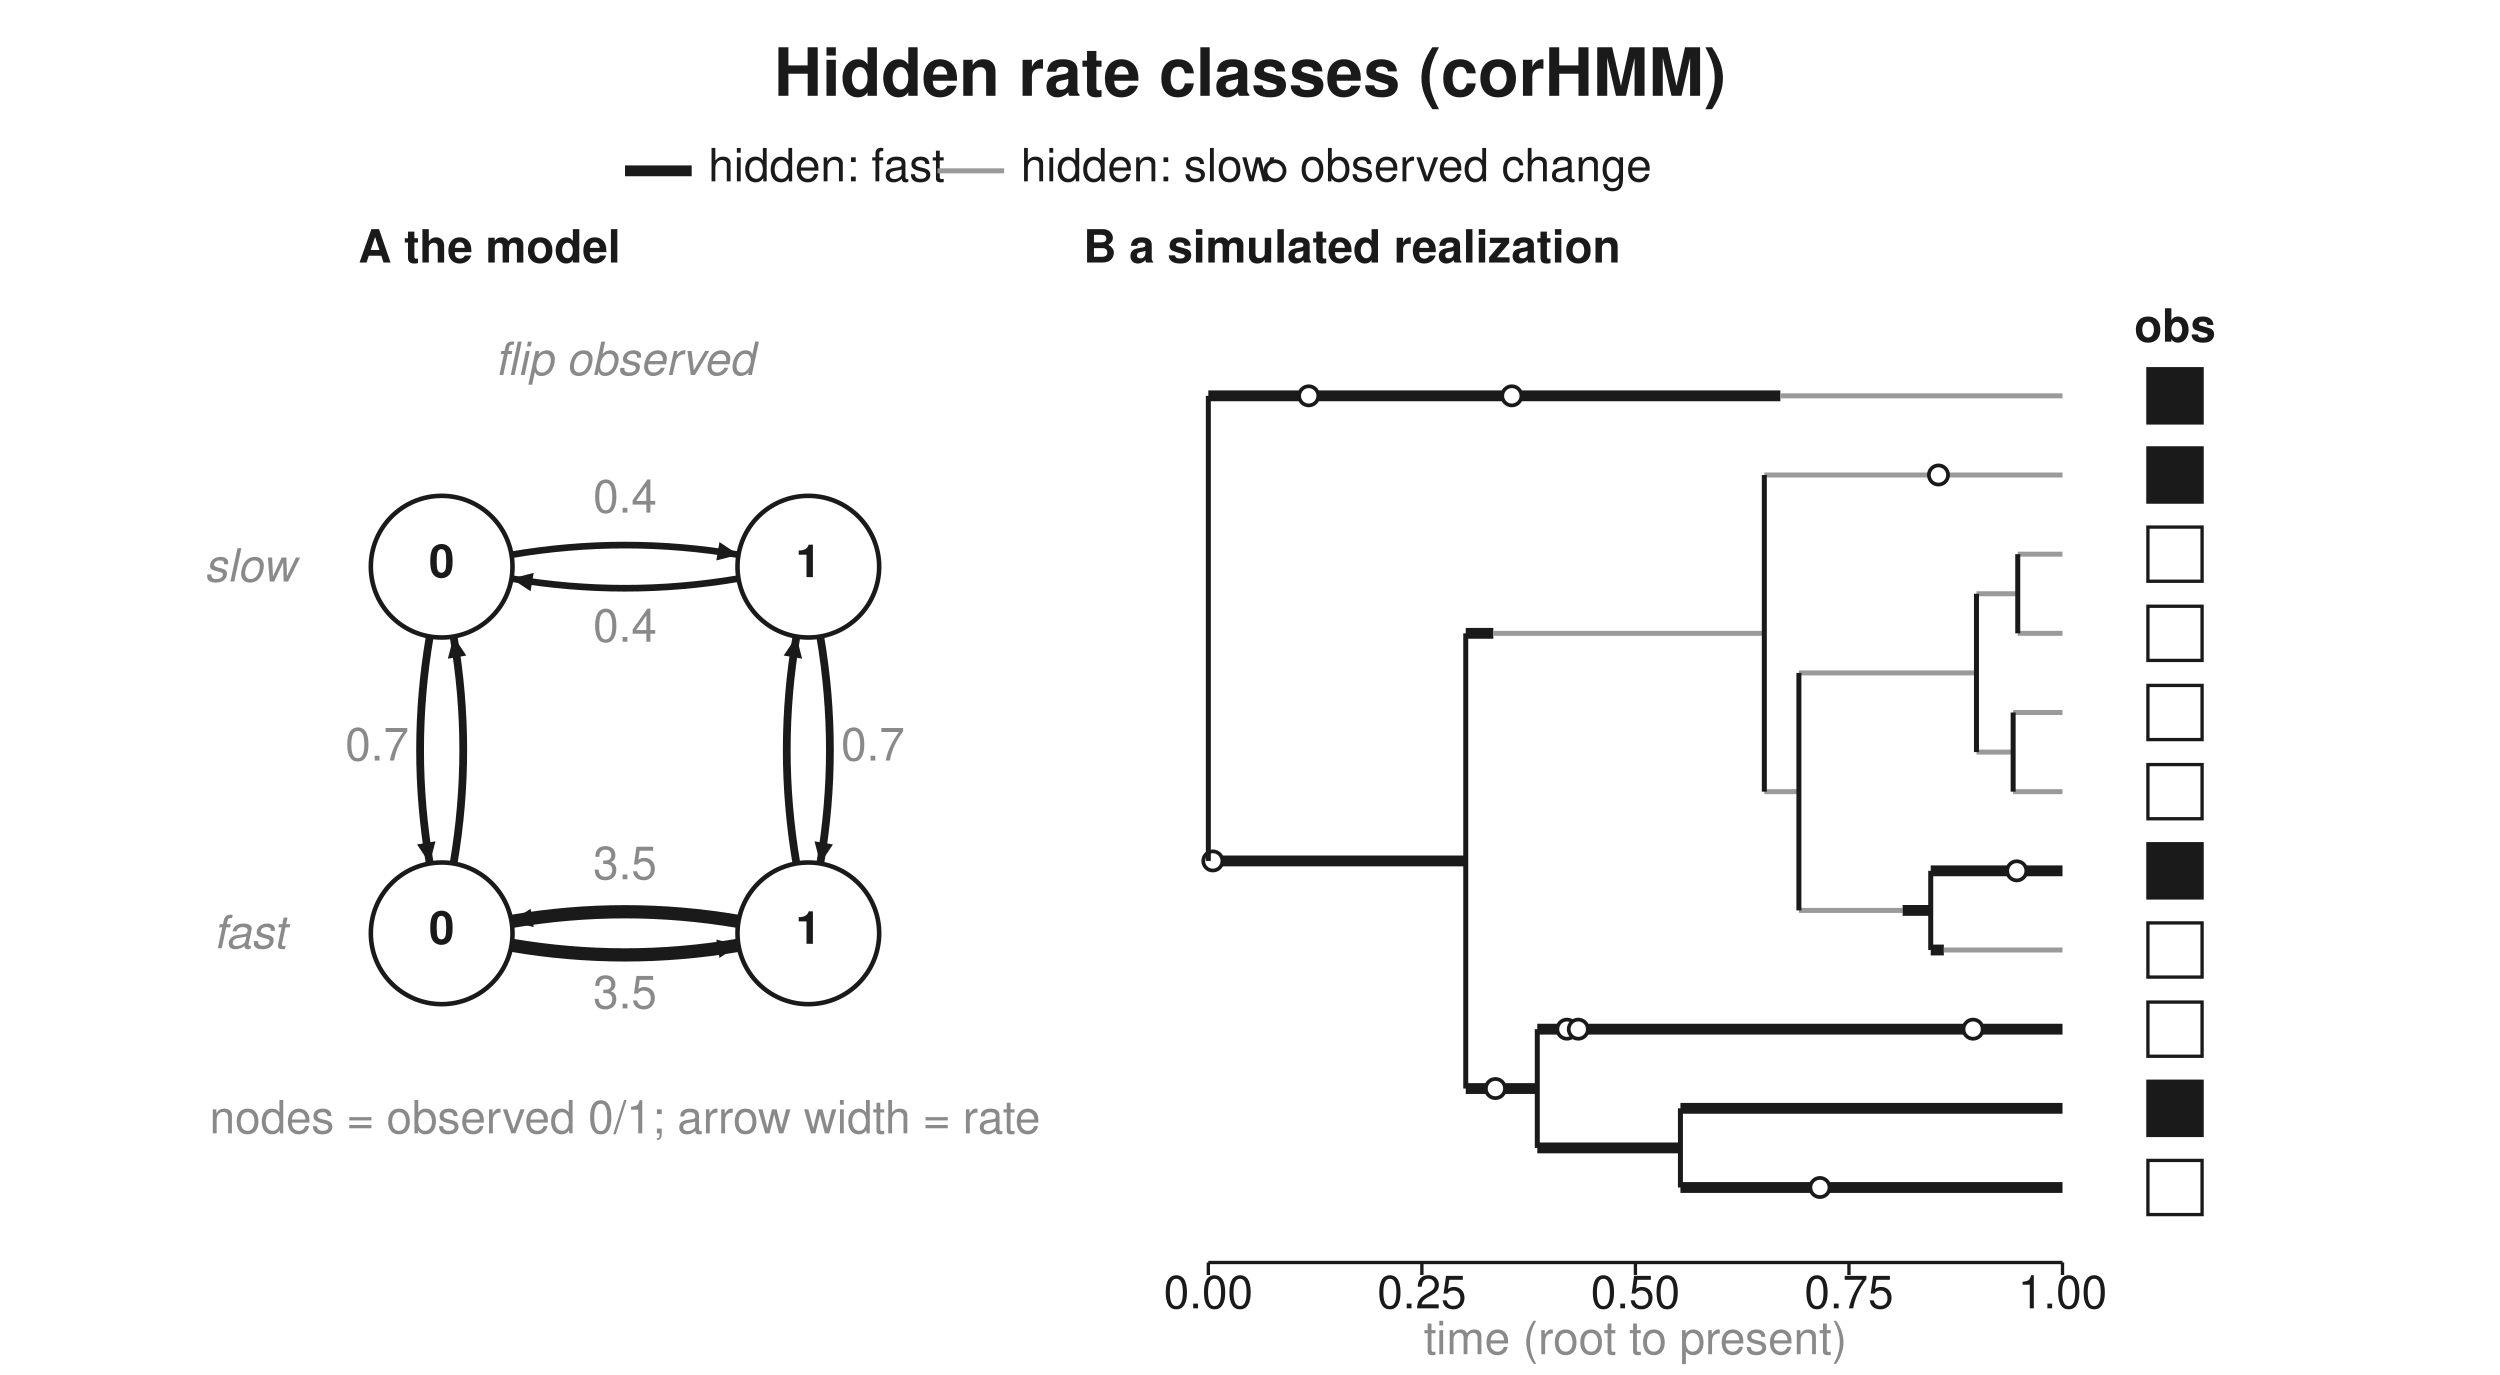
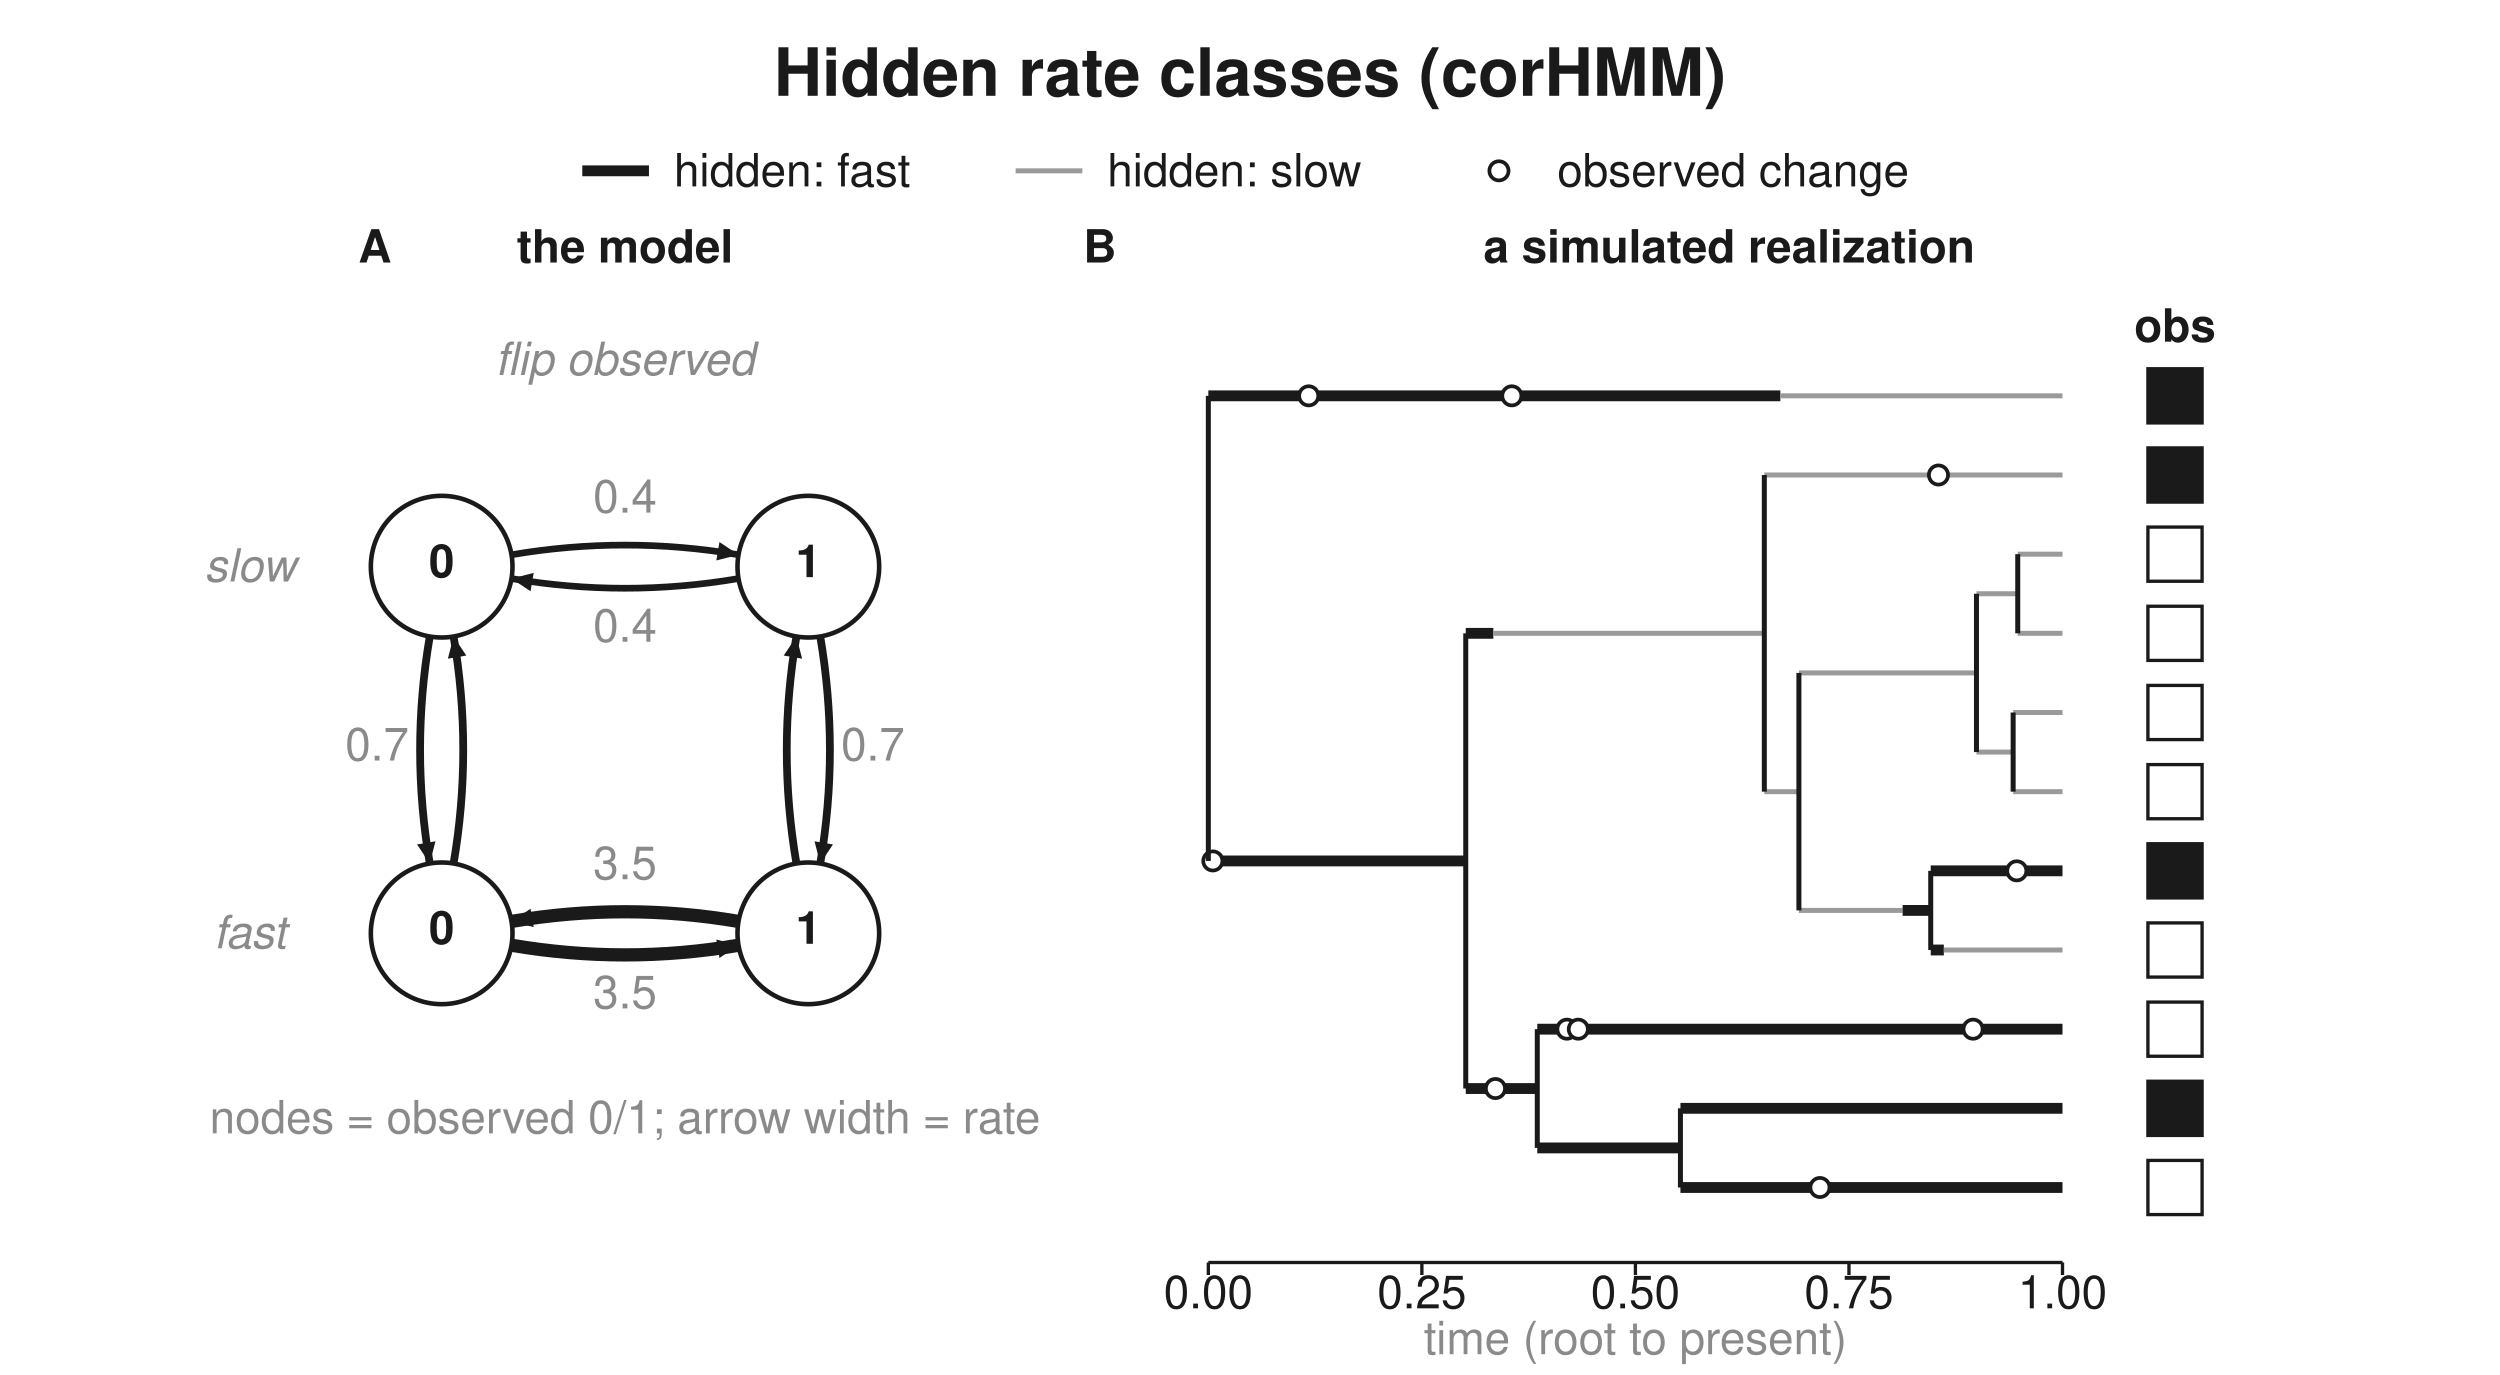
<svg xmlns="http://www.w3.org/2000/svg" width="1200" height="660" viewBox="0 0 1200 660">
  <defs>
</defs>
  <rect x="0" y="0" width="1200" height="660" fill="white" />
  <text x="600.0" y="46" font-size="32" font-family="Helvetica" text-anchor="middle" font-weight="bold" fill="#1a1a1a">Hidden rate classes (corHMM)</text>
-   <path d="M300.0,82 L332.0,82" stroke="#1a1a1a" stroke-width="5.2" />
-   <text x="340.0" y="82" font-size="22" font-family="Helvetica" text-anchor="start" dominant-baseline="central" fill="#1a1a1a">hidden: fast</text>
-   <path d="M450.0,82 L482.0,82" stroke="#9a9a9a" stroke-width="2.4" />
-   <text x="490.0" y="82" font-size="22" font-family="Helvetica" text-anchor="start" dominant-baseline="central" fill="#1a1a1a">hidden: slow</text>
-   <circle cx="612.0" cy="82" r="4.6" fill="white" stroke="#1a1a1a" stroke-width="1.8" />
-   <text x="624.0" y="82" font-size="22" font-family="Helvetica" text-anchor="start" dominant-baseline="central" fill="#1a1a1a">observed change</text>
-   <text x="172" y="126" font-size="22" font-family="Helvetica" text-anchor="start" fill="#1a1a1a" font-weight="bold">A   the model</text>
+   <path d="M279.5,82 L311.5,82" stroke="#1a1a1a" stroke-width="5.2" />
+   <text x="323.5" y="89.48" font-size="22" font-family="Helvetica" text-anchor="start" fill="#1a1a1a">hidden: fast</text>
+   <path d="M487.5,82 L519.5,82" stroke="#9a9a9a" stroke-width="2.4" />
+   <text x="531.5" y="89.48" font-size="22" font-family="Helvetica" text-anchor="start" fill="#1a1a1a">hidden: slow</text>
+   <circle cx="719.5" cy="82" r="4.6" fill="white" stroke="#1a1a1a" stroke-width="1.8" />
+   <text x="747.5" y="89.48" font-size="22" font-family="Helvetica" text-anchor="start" fill="#1a1a1a">observed change</text>
+   <text x="172" y="126" font-size="22" font-family="Helvetica" text-anchor="start" fill="#1a1a1a" font-weight="bold">A</text>
+   <text x="300.0" y="126" font-size="22" font-family="Helvetica" text-anchor="middle" fill="#1a1a1a" font-weight="bold">the model</text>
  <path d="M245.517,266.287 Q300.0,257.0,354.483,266.287" fill="none" stroke="#1a1a1a" stroke-width="3.21" stroke-linecap="round" />
  <path d="M354.483,266.287 L343.829,269.021 L345.336,260.178 Z" fill="#1a1a1a" />
  <text x="300.0" y="241.0" font-size="22" font-family="Helvetica" text-anchor="middle" dominant-baseline="central" fill="#8a8a8a">0.4</text>
  <path d="M354.483,277.713 Q300.0,287.0,245.517,277.713" fill="none" stroke="#1a1a1a" stroke-width="3.21" stroke-linecap="round" />
  <path d="M245.517,277.713 L256.171,274.979 L254.664,283.822 Z" fill="#1a1a1a" />
  <text x="300.0" y="303.0" font-size="22" font-family="Helvetica" text-anchor="middle" dominant-baseline="central" fill="#8a8a8a">0.4</text>
  <path d="M245.517,453.713 Q300.0,463.0,354.483,453.713" fill="none" stroke="#1a1a1a" stroke-width="6.362" stroke-linecap="round" />
  <path d="M354.483,453.713 L345.336,459.822 L343.829,450.979 Z" fill="#1a1a1a" />
  <text x="300.0" y="479.0" font-size="22" font-family="Helvetica" text-anchor="middle" dominant-baseline="central" fill="#8a8a8a">3.5</text>
  <path d="M354.483,442.287 Q300.0,433.0,245.517,442.287" fill="none" stroke="#1a1a1a" stroke-width="6.362" stroke-linecap="round" />
  <path d="M245.517,442.287 L254.664,436.178 L256.171,445.021 Z" fill="#1a1a1a" />
  <text x="300.0" y="417.0" font-size="22" font-family="Helvetica" text-anchor="middle" dominant-baseline="central" fill="#8a8a8a">3.5</text>
  <path d="M206.287,305.517 Q197.0,360.0,206.287,414.483" fill="none" stroke="#1a1a1a" stroke-width="3.73" stroke-linecap="round" />
  <path d="M206.287,414.483 L200.178,405.336 L209.021,403.829 Z" fill="#1a1a1a" />
  <text x="181.0" y="360.0" font-size="22" font-family="Helvetica" text-anchor="middle" dominant-baseline="central" fill="#8a8a8a">0.7</text>
  <path d="M217.713,414.483 Q227.0,360.0,217.713,305.517" fill="none" stroke="#1a1a1a" stroke-width="3.73" stroke-linecap="round" />
  <path d="M217.713,305.517 L223.822,314.664 L214.979,316.171 Z" fill="#1a1a1a" />
  <path d="M393.713,305.517 Q403.0,360.0,393.713,414.483" fill="none" stroke="#1a1a1a" stroke-width="3.73" stroke-linecap="round" />
  <path d="M393.713,414.483 L390.979,403.829 L399.822,405.336 Z" fill="#1a1a1a" />
  <text x="419.0" y="360.0" font-size="22" font-family="Helvetica" text-anchor="middle" dominant-baseline="central" fill="#8a8a8a">0.7</text>
  <path d="M382.287,414.483 Q373.0,360.0,382.287,305.517" fill="none" stroke="#1a1a1a" stroke-width="3.73" stroke-linecap="round" />
  <path d="M382.287,305.517 L385.021,316.171 L376.178,314.664 Z" fill="#1a1a1a" />
  <circle cx="212" cy="272" r="34" fill="white" stroke="#1a1a1a" stroke-width="2.2" />
  <text x="212" y="272" font-size="22" font-family="Helvetica" text-anchor="middle" dominant-baseline="central" fill="#1a1a1a" font-weight="bold">0</text>
  <circle cx="388" cy="272" r="34" fill="white" stroke="#1a1a1a" stroke-width="2.2" />
  <text x="388" y="272" font-size="22" font-family="Helvetica" text-anchor="middle" dominant-baseline="central" fill="#1a1a1a" font-weight="bold">1</text>
  <circle cx="212" cy="448" r="34" fill="white" stroke="#1a1a1a" stroke-width="2.2" />
  <text x="212" y="448" font-size="22" font-family="Helvetica" text-anchor="middle" dominant-baseline="central" fill="#1a1a1a" font-weight="bold">0</text>
  <circle cx="388" cy="448" r="34" fill="white" stroke="#1a1a1a" stroke-width="2.2" />
  <text x="388" y="448" font-size="22" font-family="Helvetica" text-anchor="middle" dominant-baseline="central" fill="#1a1a1a" font-weight="bold">1</text>
  <text x="120" y="272" font-size="22" font-family="Helvetica" text-anchor="middle" dominant-baseline="central" fill="#8a8a8a" font-style="italic">slow</text>
  <text x="120" y="448" font-size="22" font-family="Helvetica" text-anchor="middle" dominant-baseline="central" fill="#8a8a8a" font-style="italic">fast</text>
  <text x="300.0" y="180" font-size="22" font-family="Helvetica" text-anchor="middle" fill="#8a8a8a" font-style="italic">flip observed</text>
  <text x="300.0" y="544" font-size="22" font-family="Helvetica" text-anchor="middle" fill="#8a8a8a">nodes = observed 0/1;  arrow width = rate</text>
-   <text x="520" y="126" font-size="22" font-family="Helvetica" text-anchor="start" fill="#1a1a1a" font-weight="bold">B   a simulated realization</text>
+   <text x="520" y="126" font-size="22" font-family="Helvetica" text-anchor="start" fill="#1a1a1a" font-weight="bold">B</text>
+   <text x="830.0" y="126" font-size="22" font-family="Helvetica" text-anchor="middle" fill="#1a1a1a" font-weight="bold">a simulated realization</text>
  <path d="M580.0,190.0 L854.576,190.0" stroke="#1a1a1a" stroke-width="5.2" stroke-linecap="butt" />
  <path d="M854.576,190.0 L990.0,190.0" stroke="#9a9a9a" stroke-width="2.4" stroke-linecap="butt" />
  <circle cx="628.184" cy="190.0" r="4.6" fill="white" stroke="#1a1a1a" stroke-width="1.8" />
  <circle cx="725.679" cy="190.0" r="4.6" fill="white" stroke="#1a1a1a" stroke-width="1.8" />
  <path d="M580.0,413.25 L703.558,413.25" stroke="#1a1a1a" stroke-width="5.2" stroke-linecap="butt" />
  <circle cx="582.159" cy="413.25" r="4.6" fill="white" stroke="#1a1a1a" stroke-width="1.8" />
  <path d="M703.558,304.0 L716.795,304.0" stroke="#1a1a1a" stroke-width="5.2" stroke-linecap="butt" />
  <path d="M716.795,304.0 L846.874,304.0" stroke="#9a9a9a" stroke-width="2.4" stroke-linecap="butt" />
  <path d="M703.558,522.5 L737.894,522.5" stroke="#1a1a1a" stroke-width="5.2" stroke-linecap="butt" />
  <circle cx="717.81" cy="522.5" r="4.6" fill="white" stroke="#1a1a1a" stroke-width="1.8" />
  <path d="M846.874,228.0 L990.0,228.0" stroke="#9a9a9a" stroke-width="2.4" stroke-linecap="butt" />
  <circle cx="930.466" cy="228.0" r="4.6" fill="white" stroke="#1a1a1a" stroke-width="1.8" />
  <path d="M846.874,380.0 L863.474,380.0" stroke="#9a9a9a" stroke-width="2.4" stroke-linecap="butt" />
  <path d="M737.894,494.0 L990.0,494.0" stroke="#1a1a1a" stroke-width="5.2" stroke-linecap="butt" />
  <circle cx="752.122" cy="494.0" r="4.6" fill="white" stroke="#1a1a1a" stroke-width="1.8" />
  <circle cx="757.577" cy="494.0" r="4.6" fill="white" stroke="#1a1a1a" stroke-width="1.8" />
  <circle cx="947.077" cy="494.0" r="4.6" fill="white" stroke="#1a1a1a" stroke-width="1.8" />
  <path d="M737.894,551.0 L806.604,551.0" stroke="#1a1a1a" stroke-width="5.2" stroke-linecap="butt" />
  <path d="M863.474,323.0 L948.706,323.0" stroke="#9a9a9a" stroke-width="2.4" stroke-linecap="butt" />
  <path d="M863.474,437.0 L913.272,437.0" stroke="#9a9a9a" stroke-width="2.4" stroke-linecap="butt" />
  <path d="M913.272,437.0 L926.751,437.0" stroke="#1a1a1a" stroke-width="5.2" stroke-linecap="butt" />
  <path d="M806.604,532.0 L990.0,532.0" stroke="#1a1a1a" stroke-width="5.2" stroke-linecap="butt" />
  <path d="M806.604,570.0 L990.0,570.0" stroke="#1a1a1a" stroke-width="5.2" stroke-linecap="butt" />
  <circle cx="873.569" cy="570.0" r="4.6" fill="white" stroke="#1a1a1a" stroke-width="1.8" />
  <path d="M948.706,285.0 L968.518,285.0" stroke="#9a9a9a" stroke-width="2.4" stroke-linecap="butt" />
  <path d="M948.706,361.0 L966.31,361.0" stroke="#9a9a9a" stroke-width="2.4" stroke-linecap="butt" />
  <path d="M926.751,418.0 L990.0,418.0" stroke="#1a1a1a" stroke-width="5.2" stroke-linecap="butt" />
  <circle cx="968.053" cy="418.0" r="4.6" fill="white" stroke="#1a1a1a" stroke-width="1.8" />
  <path d="M926.751,456.0 L933.043,456.0" stroke="#1a1a1a" stroke-width="5.2" stroke-linecap="butt" />
  <path d="M933.043,456.0 L990.0,456.0" stroke="#9a9a9a" stroke-width="2.4" stroke-linecap="butt" />
  <path d="M968.518,266.0 L990.0,266.0" stroke="#9a9a9a" stroke-width="2.4" stroke-linecap="butt" />
  <path d="M968.518,304.0 L990.0,304.0" stroke="#9a9a9a" stroke-width="2.4" stroke-linecap="butt" />
  <path d="M966.31,342.0 L990.0,342.0" stroke="#9a9a9a" stroke-width="2.4" stroke-linecap="butt" />
  <path d="M966.31,380.0 L990.0,380.0" stroke="#9a9a9a" stroke-width="2.4" stroke-linecap="butt" />
  <path d="M968.518,266.0 L968.518,304.0" stroke="#1a1a1a" stroke-width="2.4" />
  <path d="M966.31,342.0 L966.31,380.0" stroke="#1a1a1a" stroke-width="2.4" />
  <path d="M948.706,285.0 L948.706,361.0" stroke="#1a1a1a" stroke-width="2.4" />
  <path d="M926.751,418.0 L926.751,456.0" stroke="#1a1a1a" stroke-width="2.4" />
  <path d="M863.474,323.0 L863.474,437.0" stroke="#1a1a1a" stroke-width="2.4" />
  <path d="M846.874,228.0 L846.874,380.0" stroke="#1a1a1a" stroke-width="2.4" />
  <path d="M806.604,532.0 L806.604,570.0" stroke="#1a1a1a" stroke-width="2.4" />
  <path d="M737.894,494.0 L737.894,551.0" stroke="#1a1a1a" stroke-width="2.4" />
  <path d="M703.558,304.0 L703.558,522.5" stroke="#1a1a1a" stroke-width="2.4" />
  <path d="M580.0,190.0 L580.0,413.25" stroke="#1a1a1a" stroke-width="2.4" />
  <text x="1044" y="164" font-size="22" font-family="Helvetica" text-anchor="middle" fill="#1a1a1a" font-weight="bold">obs</text>
  <rect x="1031" y="177.0" width="26" height="26" fill="#1a1a1a" stroke="#1a1a1a" stroke-width="1.6" />
  <rect x="1031" y="215.0" width="26" height="26" fill="#1a1a1a" stroke="#1a1a1a" stroke-width="1.6" />
  <rect x="1031" y="253.0" width="26" height="26" fill="white" stroke="#1a1a1a" stroke-width="1.6" />
  <rect x="1031" y="291.0" width="26" height="26" fill="white" stroke="#1a1a1a" stroke-width="1.6" />
  <rect x="1031" y="329.0" width="26" height="26" fill="white" stroke="#1a1a1a" stroke-width="1.6" />
  <rect x="1031" y="367.0" width="26" height="26" fill="white" stroke="#1a1a1a" stroke-width="1.6" />
  <rect x="1031" y="405.0" width="26" height="26" fill="#1a1a1a" stroke="#1a1a1a" stroke-width="1.6" />
  <rect x="1031" y="443.0" width="26" height="26" fill="white" stroke="#1a1a1a" stroke-width="1.6" />
  <rect x="1031" y="481.0" width="26" height="26" fill="white" stroke="#1a1a1a" stroke-width="1.6" />
  <rect x="1031" y="519.0" width="26" height="26" fill="#1a1a1a" stroke="#1a1a1a" stroke-width="1.6" />
  <rect x="1031" y="557.0" width="26" height="26" fill="white" stroke="#1a1a1a" stroke-width="1.6" />
  <path d="M580.0,606 L990.0,606" stroke="#1a1a1a" stroke-width="1.6" />
  <path d="M580.0,606 L580.0,612" stroke="#1a1a1a" stroke-width="1.6" />
  <text x="580.0" y="628" font-size="22" font-family="Helvetica" text-anchor="middle" fill="#1a1a1a">0.00</text>
  <path d="M682.5,606 L682.5,612" stroke="#1a1a1a" stroke-width="1.6" />
  <text x="682.5" y="628" font-size="22" font-family="Helvetica" text-anchor="middle" fill="#1a1a1a">0.25</text>
  <path d="M785.0,606 L785.0,612" stroke="#1a1a1a" stroke-width="1.6" />
  <text x="785.0" y="628" font-size="22" font-family="Helvetica" text-anchor="middle" fill="#1a1a1a">0.50</text>
  <path d="M887.5,606 L887.5,612" stroke="#1a1a1a" stroke-width="1.6" />
  <text x="887.5" y="628" font-size="22" font-family="Helvetica" text-anchor="middle" fill="#1a1a1a">0.75</text>
  <path d="M990.0,606 L990.0,612" stroke="#1a1a1a" stroke-width="1.6" />
  <text x="990.0" y="628" font-size="22" font-family="Helvetica" text-anchor="middle" fill="#1a1a1a">1.00</text>
  <text x="785.0" y="650" font-size="22" font-family="Helvetica" text-anchor="middle" fill="#8a8a8a">time (root to present)</text>
</svg>
